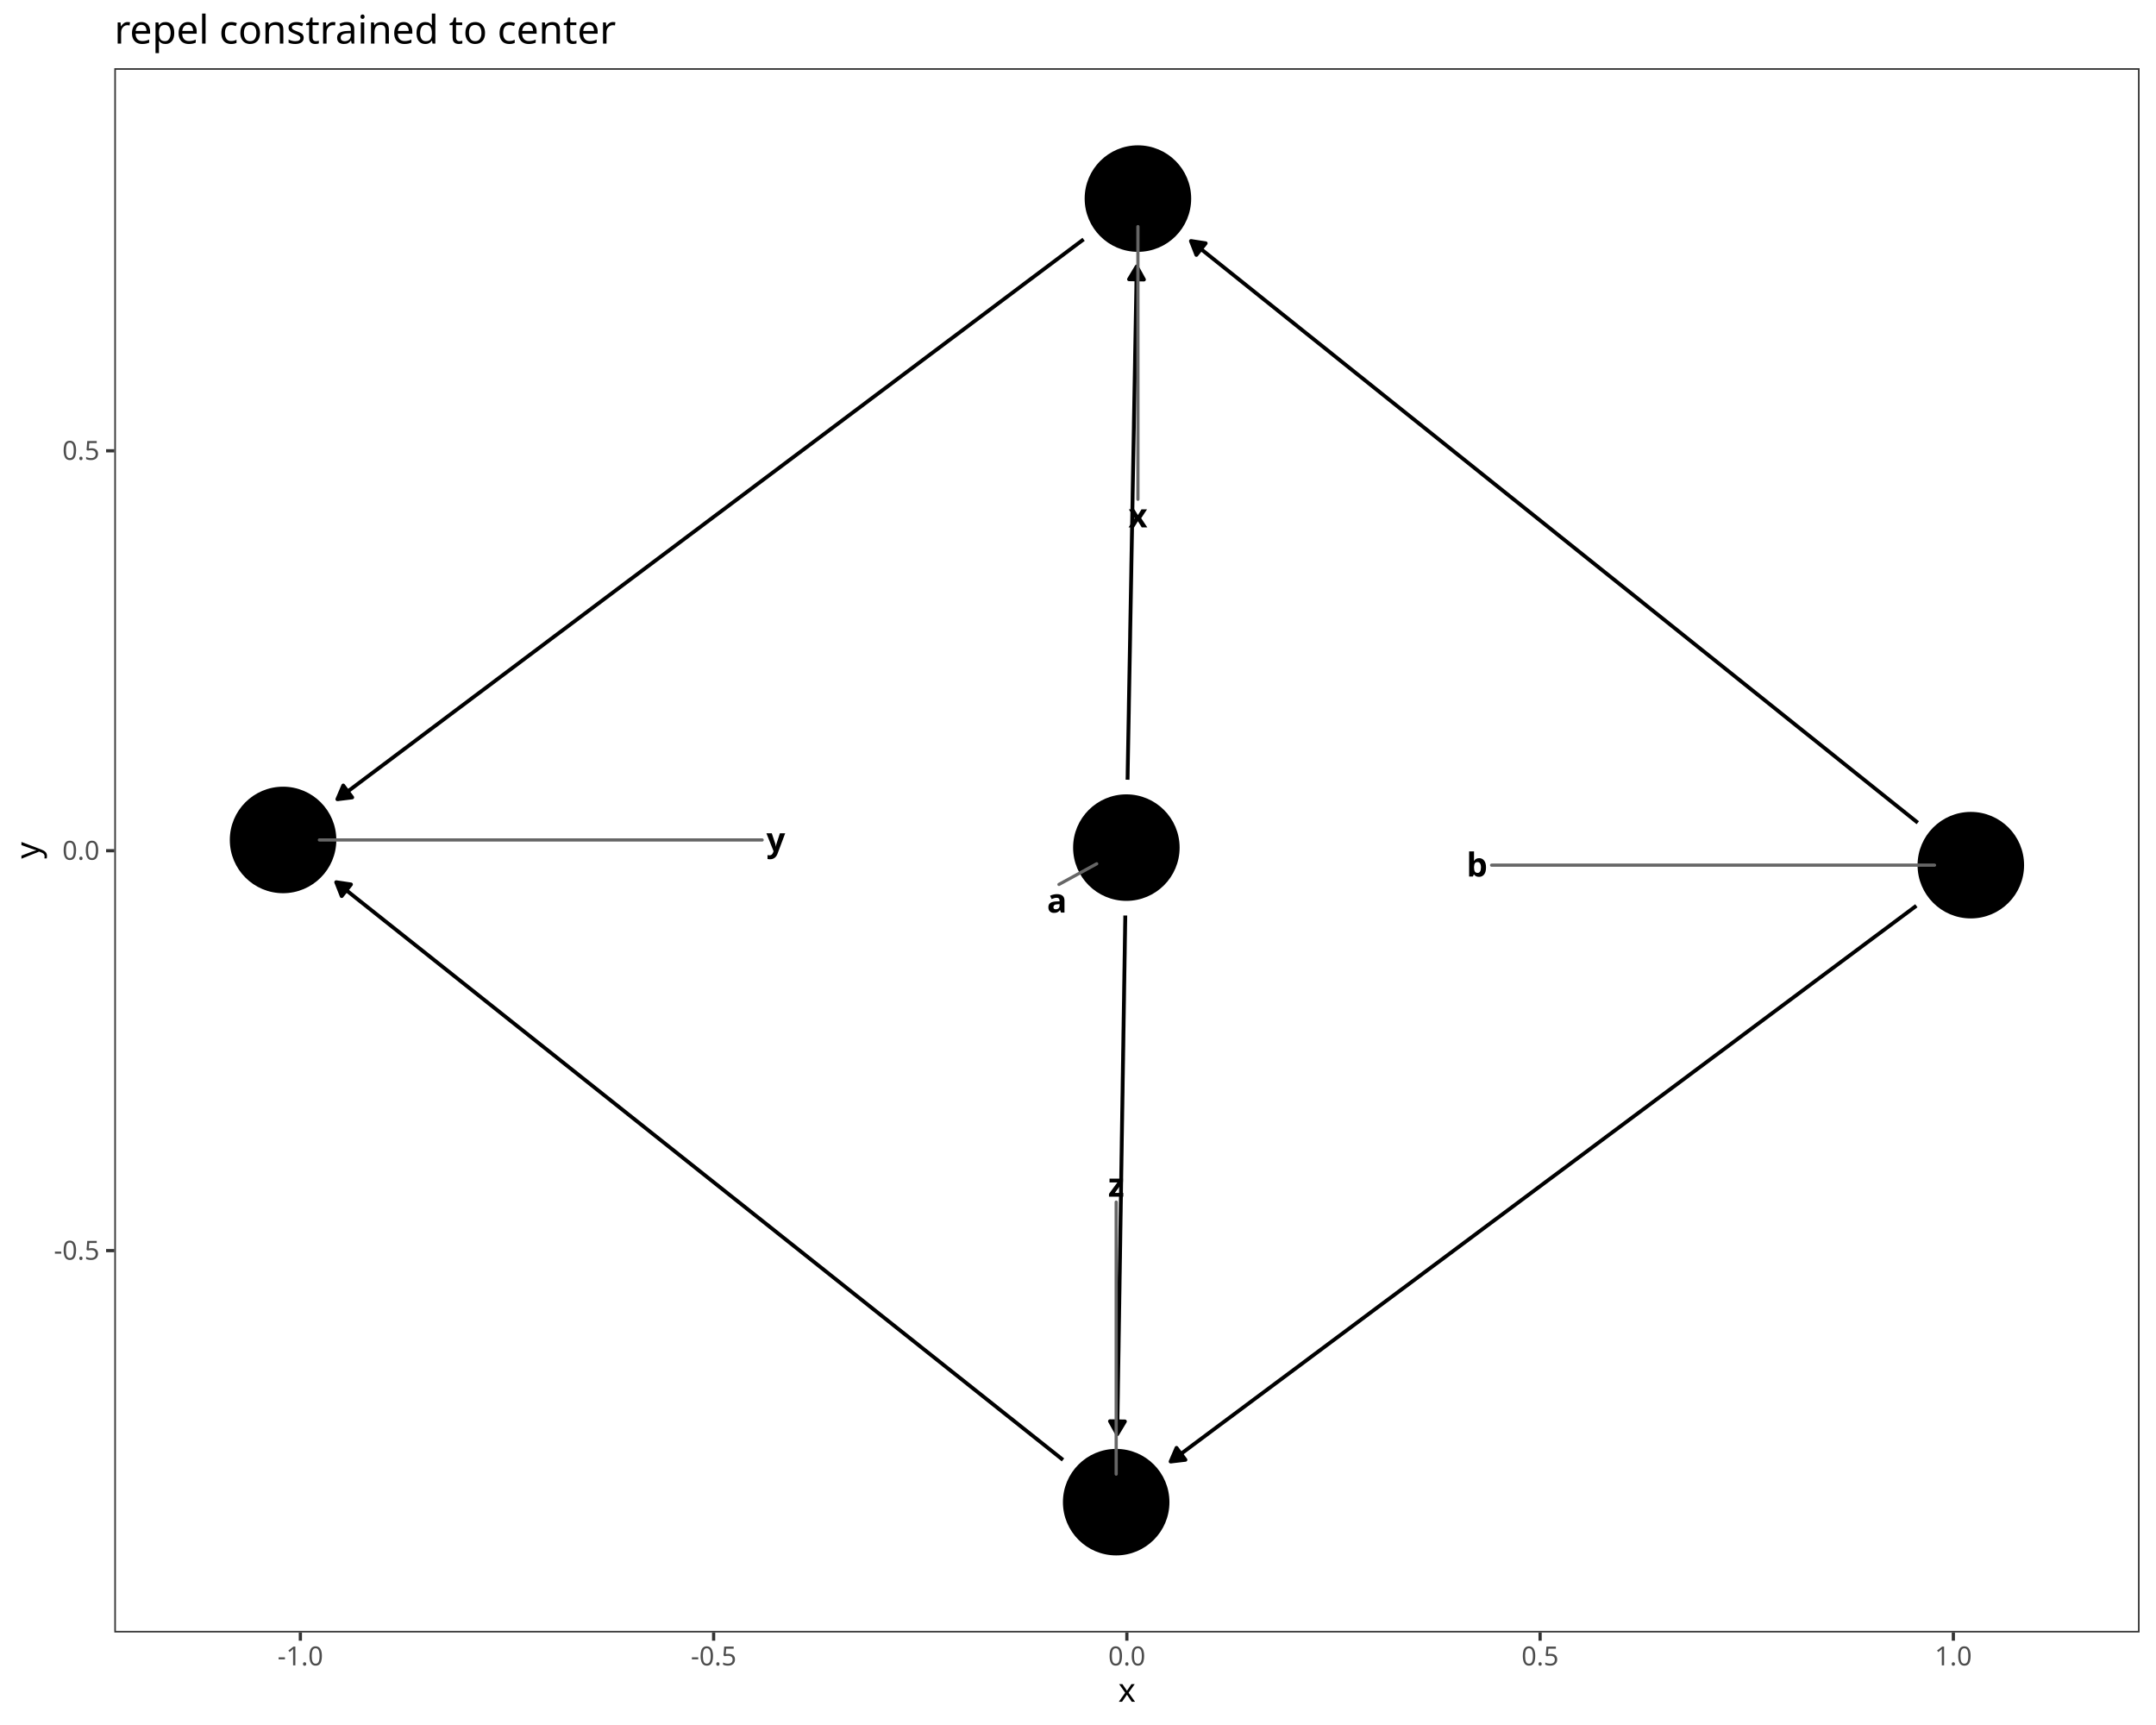
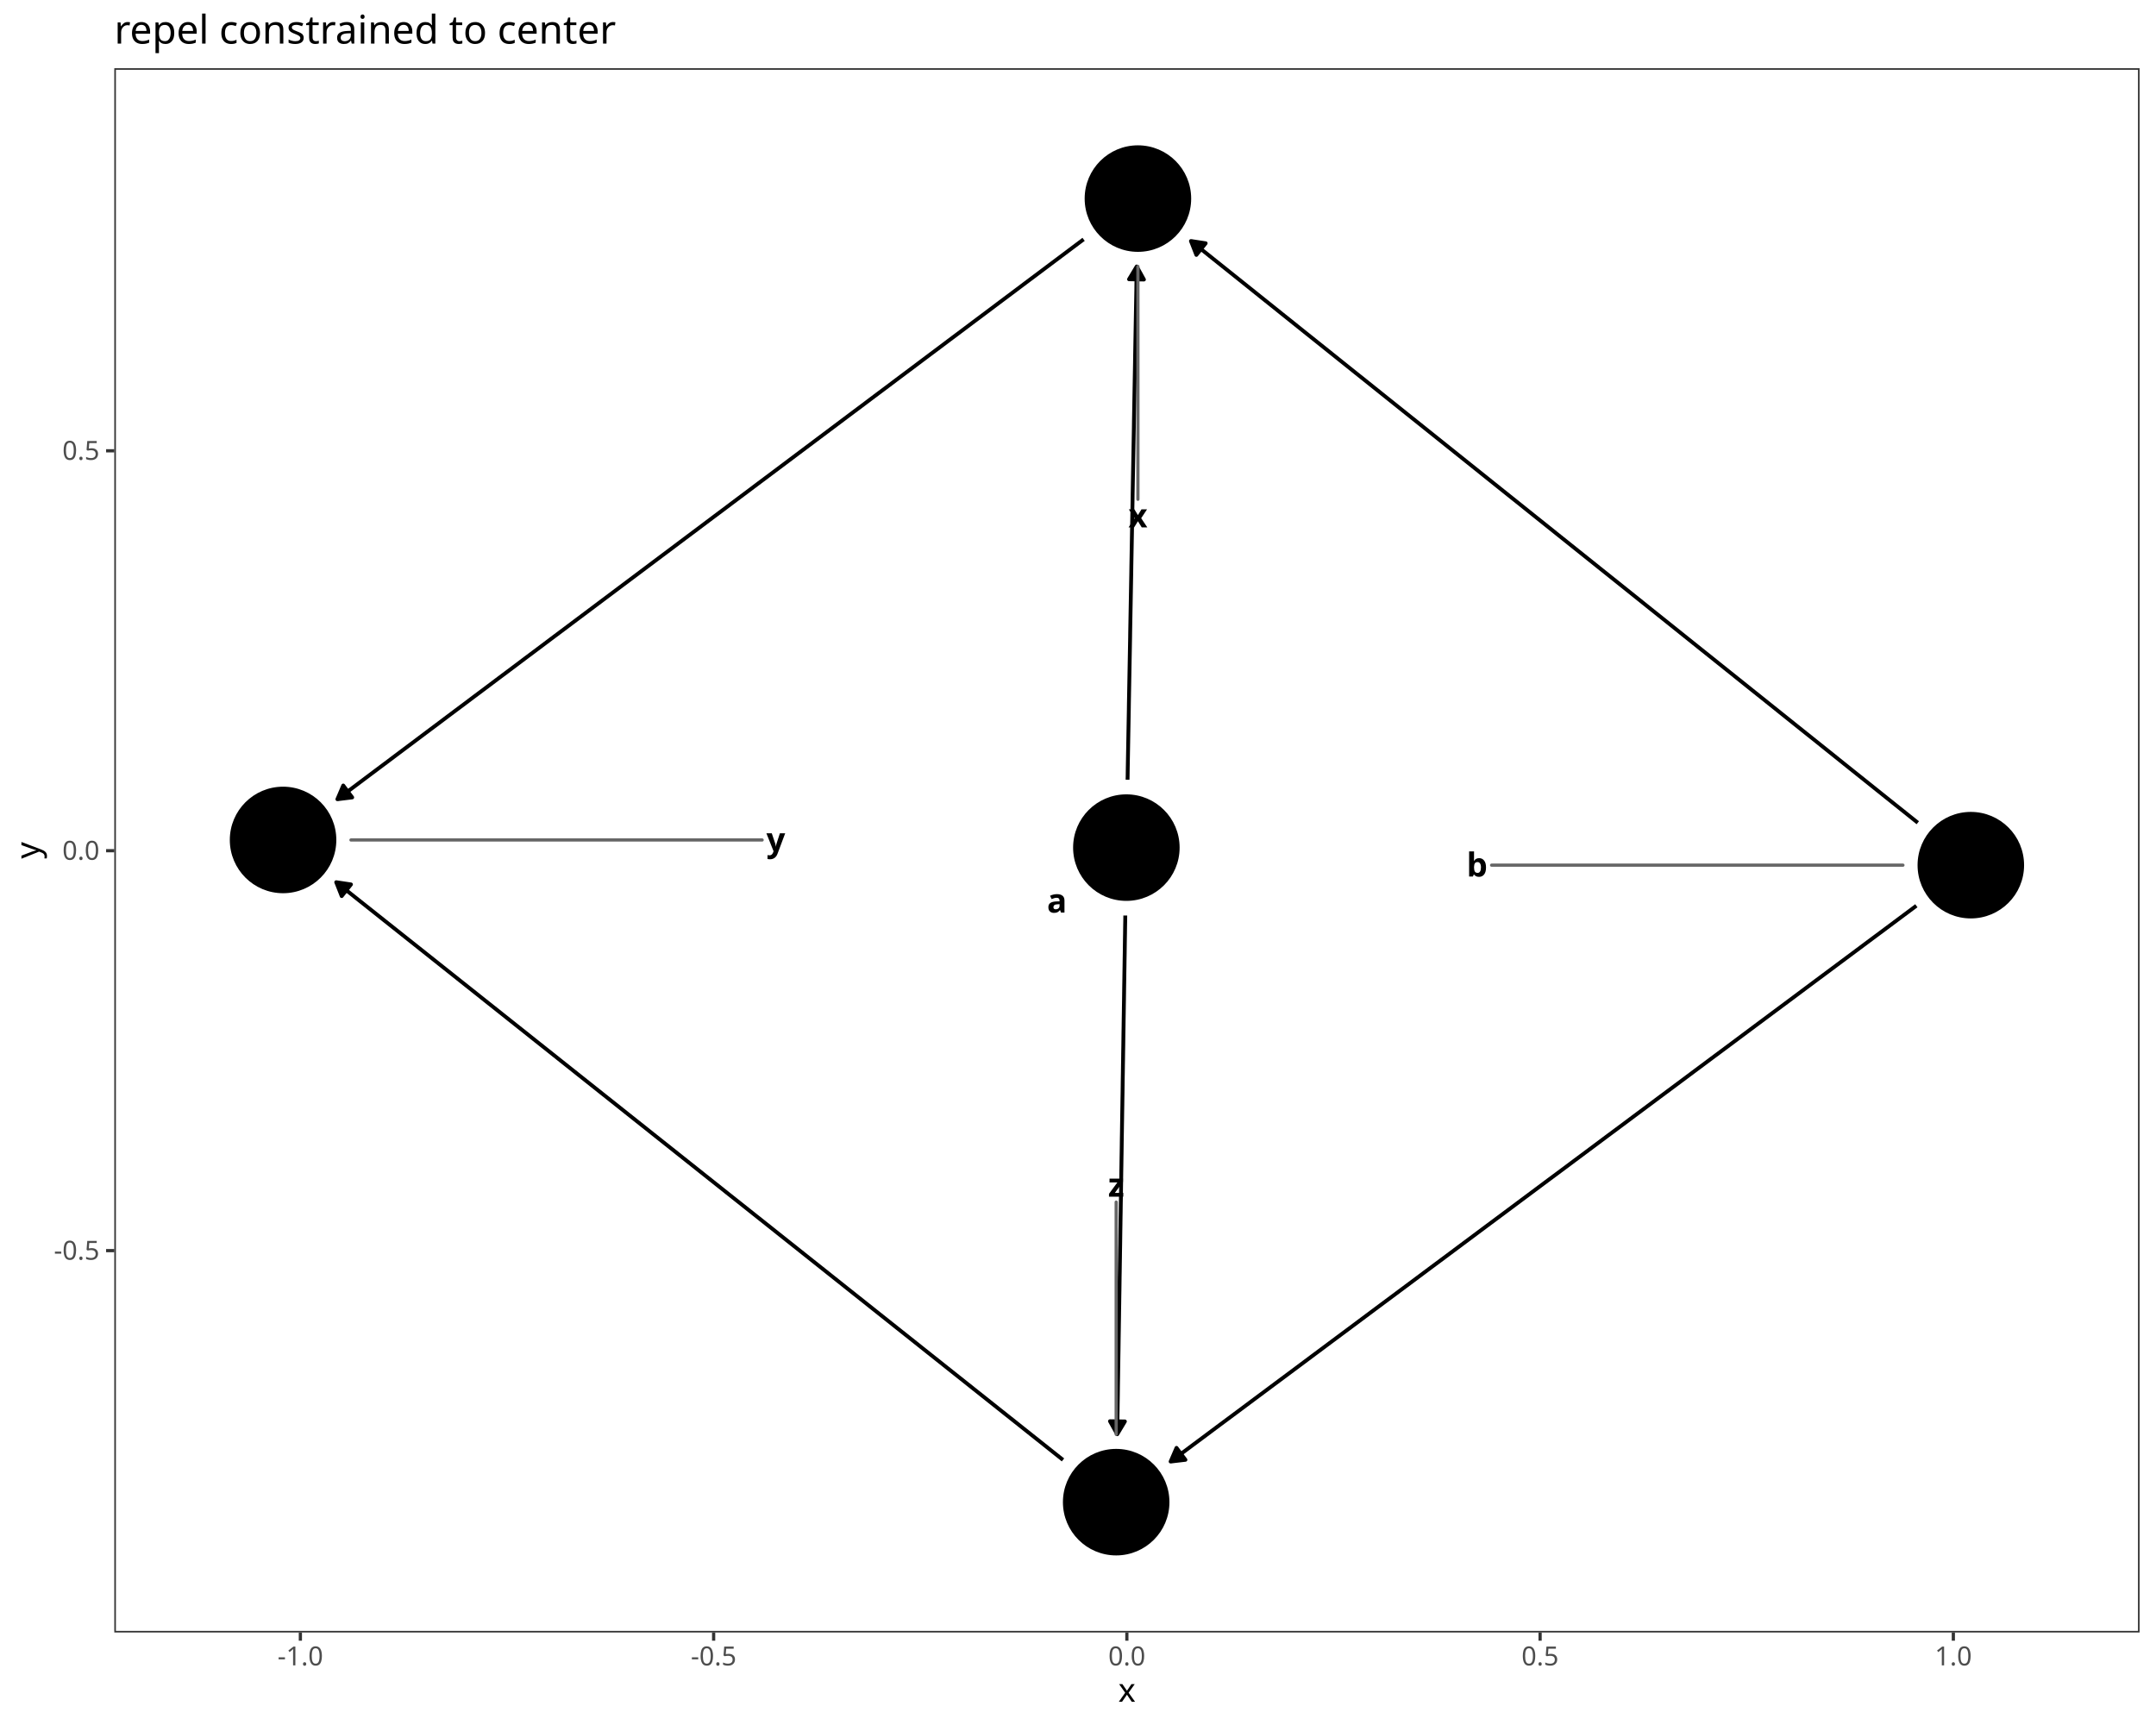
<svg xmlns="http://www.w3.org/2000/svg" class="svglite" data-engine-version="2.0" width="720.00pt" height="576.00pt" viewBox="0 0 720.00 576.00">
  <defs>
    <style type="text/css">
    .svglite line, .svglite polyline, .svglite polygon, .svglite path, .svglite rect, .svglite circle {
      fill: none;
      stroke: #000000;
      stroke-linecap: round;
      stroke-linejoin: round;
      stroke-miterlimit: 10.00;
    }
  </style>
  </defs>
  <rect width="100%" height="100%" style="stroke: none; fill: #FFFFFF;" />
  <defs>
    <clipPath id="cpMC4wMHw3MjAuMDB8MC4wMHw1NzYuMDA=">
      <rect x="0.00" y="0.00" width="720.00" height="576.00" />
    </clipPath>
  </defs>
  <g clip-path="url(#cpMC4wMHw3MjAuMDB8MC4wMHw1NzYuMDA=)">
    <rect x="0.00" y="0.00" width="720.00" height="576.00" style="stroke-width: 1.07; stroke: #FFFFFF; fill: #FFFFFF;" />
  </g>
  <defs>
    <clipPath id="cpMzguMTd8NzE0LjUyfDIyLjc4fDU0NS4xMQ==">
      <rect x="38.17" y="22.78" width="676.35" height="522.33" />
    </clipPath>
  </defs>
  <g clip-path="url(#cpMzguMTd8NzE0LjUyfDIyLjc4fDU0NS4xMQ==)">
    <rect x="38.17" y="22.78" width="676.35" height="522.33" style="stroke-width: 1.07; stroke: none; fill: #FFFFFF;" />
    <polyline points="376.55,260.36 376.58,258.95 376.61,256.76 376.65,254.57 376.69,252.38 376.73,250.19 376.77,248.00 376.81,245.81 376.85,243.63 376.89,241.44 376.93,239.25 376.97,237.06 377.00,234.87 377.04,232.68 377.08,230.49 377.12,228.30 377.16,226.11 377.20,223.92 377.24,221.74 377.28,219.55 377.32,217.36 377.36,215.17 377.40,212.98 377.43,210.79 377.47,208.60 377.51,206.41 377.55,204.22 377.59,202.03 377.63,199.84 377.67,197.66 377.71,195.47 377.75,193.28 377.79,191.09 377.82,188.90 377.86,186.71 377.90,184.52 377.94,182.33 377.98,180.14 378.02,177.95 378.06,175.76 378.10,173.58 378.14,171.39 378.18,169.20 378.22,167.01 378.25,164.82 378.29,162.63 378.33,160.44 378.37,158.25 378.41,156.06 378.45,153.87 378.49,151.68 378.53,149.50 378.57,147.31 378.61,145.12 378.65,142.93 378.68,140.74 378.72,138.55 378.76,136.36 378.80,134.17 378.84,131.98 378.88,129.79 378.92,127.60 378.96,125.42 379.00,123.23 379.04,121.04 379.07,118.85 379.11,116.66 379.15,114.47 379.19,112.28 379.23,110.09 379.27,107.90 379.31,105.71 379.35,103.53 379.39,101.34 379.43,99.15 379.47,96.96 379.50,94.77 379.54,92.58 379.58,90.39 379.61,88.98 " style="stroke-width: 1.28; stroke-linecap: butt;" />
    <polygon points="382.02,93.34 379.61,88.98 377.04,93.25 " style="stroke-width: 1.28; stroke-linecap: butt; fill: #000000;" />
    <polyline points="375.79,305.70 375.77,307.31 375.73,309.52 375.70,311.73 375.66,313.94 375.63,316.14 375.60,318.35 375.56,320.56 375.53,322.77 375.49,324.97 375.46,327.18 375.42,329.39 375.39,331.60 375.36,333.80 375.32,336.01 375.29,338.22 375.25,340.43 375.22,342.64 375.18,344.84 375.15,347.05 375.12,349.26 375.08,351.47 375.05,353.67 375.01,355.88 374.98,358.09 374.94,360.30 374.91,362.50 374.88,364.71 374.84,366.92 374.81,369.13 374.77,371.33 374.74,373.54 374.70,375.75 374.67,377.96 374.63,380.17 374.60,382.37 374.57,384.58 374.53,386.79 374.50,389.00 374.46,391.20 374.43,393.41 374.39,395.62 374.36,397.83 374.33,400.03 374.29,402.24 374.26,404.45 374.22,406.66 374.19,408.86 374.15,411.07 374.12,413.28 374.09,415.49 374.05,417.69 374.02,419.90 373.98,422.11 373.95,424.32 373.91,426.53 373.88,428.73 373.85,430.94 373.81,433.15 373.78,435.36 373.74,437.56 373.71,439.77 373.67,441.98 373.64,444.19 373.60,446.39 373.57,448.60 373.54,450.81 373.50,453.02 373.47,455.22 373.43,457.43 373.40,459.64 373.36,461.85 373.33,464.06 373.30,466.26 373.26,468.47 373.23,470.68 373.19,472.89 373.16,475.09 373.12,477.30 373.10,478.91 " style="stroke-width: 1.28; stroke-linecap: butt;" />
    <polygon points="370.68,474.56 373.10,478.91 375.66,474.64 " style="stroke-width: 1.28; stroke-linecap: butt; fill: #000000;" />
    <polyline points="640.45,274.72 638.49,273.15 635.68,270.90 632.87,268.66 630.06,266.41 627.25,264.16 624.44,261.91 621.63,259.66 618.82,257.42 616.01,255.17 613.21,252.92 610.40,250.67 607.59,248.42 604.78,246.17 601.97,243.93 599.16,241.68 596.35,239.43 593.54,237.18 590.73,234.93 587.92,232.68 585.11,230.44 582.30,228.19 579.49,225.94 576.68,223.69 573.87,221.44 571.06,219.19 568.25,216.95 565.44,214.70 562.63,212.45 559.82,210.20 557.01,207.95 554.20,205.70 551.39,203.46 548.59,201.21 545.78,198.96 542.97,196.71 540.16,194.46 537.35,192.21 534.54,189.97 531.73,187.72 528.92,185.47 526.11,183.22 523.30,180.97 520.49,178.73 517.68,176.48 514.87,174.23 512.06,171.98 509.25,169.73 506.44,167.48 503.63,165.24 500.82,162.99 498.01,160.74 495.20,158.49 492.39,156.24 489.58,153.99 486.78,151.75 483.97,149.50 481.16,147.25 478.35,145.00 475.54,142.75 472.73,140.50 469.92,138.26 467.11,136.01 464.30,133.76 461.49,131.51 458.68,129.26 455.87,127.01 453.06,124.77 450.25,122.52 447.44,120.27 444.63,118.02 441.82,115.77 439.01,113.52 436.20,111.28 433.39,109.03 430.58,106.78 427.77,104.53 424.97,102.28 422.16,100.04 419.35,97.79 416.54,95.54 413.73,93.29 410.92,91.04 408.11,88.79 405.30,86.55 402.49,84.30 399.68,82.05 397.72,80.48 " style="stroke-width: 1.28; stroke-linecap: butt;" />
    <polygon points="402.64,81.23 397.72,80.48 399.53,85.12 " style="stroke-width: 1.28; stroke-linecap: butt; fill: #000000;" />
    <polyline points="639.97,302.44 637.98,303.93 635.09,306.08 632.21,308.23 629.33,310.38 626.45,312.52 623.56,314.67 620.68,316.82 617.80,318.97 614.91,321.12 612.03,323.27 609.15,325.41 606.26,327.56 603.38,329.71 600.50,331.86 597.62,334.01 594.73,336.16 591.85,338.30 588.97,340.45 586.08,342.60 583.20,344.75 580.32,346.90 577.44,349.05 574.55,351.20 571.67,353.34 568.79,355.49 565.90,357.64 563.02,359.79 560.14,361.94 557.25,364.09 554.37,366.23 551.49,368.38 548.61,370.53 545.72,372.68 542.84,374.83 539.96,376.98 537.07,379.12 534.19,381.27 531.31,383.42 528.43,385.57 525.54,387.72 522.66,389.87 519.78,392.02 516.89,394.16 514.01,396.31 511.13,398.46 508.24,400.61 505.36,402.76 502.48,404.91 499.60,407.05 496.71,409.20 493.83,411.35 490.95,413.50 488.06,415.65 485.18,417.80 482.30,419.95 479.42,422.09 476.53,424.24 473.65,426.39 470.77,428.54 467.88,430.69 465.00,432.84 462.12,434.98 459.23,437.13 456.35,439.28 453.47,441.43 450.59,443.58 447.70,445.73 444.82,447.87 441.94,450.02 439.05,452.17 436.17,454.32 433.29,456.47 430.41,458.62 427.52,460.77 424.64,462.91 421.76,465.06 418.87,467.21 415.99,469.36 413.11,471.51 410.22,473.66 407.34,475.80 404.46,477.95 401.58,480.10 398.69,482.25 395.81,484.40 392.93,486.55 390.93,488.03 " style="stroke-width: 1.28; stroke-linecap: butt;" />
    <polygon points="392.90,483.46 390.93,488.03 395.88,487.45 " style="stroke-width: 1.28; stroke-linecap: butt; fill: #000000;" />
    <polyline points="361.87,79.92 359.83,81.45 356.94,83.62 354.06,85.78 351.18,87.94 348.29,90.11 345.41,92.27 342.52,94.43 339.64,96.60 336.76,98.76 333.87,100.92 330.99,103.09 328.11,105.25 325.22,107.41 322.34,109.58 319.46,111.74 316.57,113.90 313.69,116.07 310.80,118.23 307.92,120.39 305.04,122.56 302.15,124.72 299.27,126.88 296.39,129.05 293.50,131.21 290.62,133.37 287.74,135.54 284.85,137.70 281.97,139.86 279.08,142.03 276.20,144.19 273.32,146.35 270.43,148.52 267.55,150.68 264.67,152.84 261.78,155.01 258.90,157.17 256.02,159.33 253.13,161.49 250.25,163.66 247.36,165.82 244.48,167.98 241.60,170.15 238.71,172.31 235.83,174.47 232.95,176.64 230.06,178.80 227.18,180.96 224.30,183.13 221.41,185.29 218.53,187.45 215.64,189.62 212.76,191.78 209.88,193.94 206.99,196.11 204.11,198.27 201.23,200.43 198.34,202.60 195.46,204.76 192.58,206.92 189.69,209.09 186.81,211.25 183.92,213.41 181.04,215.58 178.16,217.74 175.27,219.90 172.39,222.07 169.51,224.23 166.62,226.39 163.74,228.56 160.86,230.72 157.97,232.88 155.09,235.05 152.20,237.21 149.32,239.37 146.44,241.54 143.55,243.70 140.67,245.86 137.79,248.03 134.90,250.19 132.02,252.35 129.14,254.52 126.25,256.68 123.37,258.84 120.48,261.01 117.60,263.17 114.72,265.33 112.67,266.87 " style="stroke-width: 1.28; stroke-linecap: butt;" />
    <polygon points="114.63,262.29 112.67,266.87 117.62,266.27 " style="stroke-width: 1.28; stroke-linecap: butt; fill: #000000;" />
    <polyline points="354.99,487.48 353.07,485.95 350.26,483.72 347.45,481.48 344.64,479.25 341.83,477.02 339.02,474.78 336.21,472.55 333.40,470.32 330.59,468.08 327.78,465.85 324.97,463.62 322.16,461.38 319.35,459.15 316.54,456.92 313.73,454.68 310.92,452.45 308.11,450.22 305.30,447.98 302.49,445.75 299.68,443.52 296.87,441.28 294.06,439.05 291.25,436.82 288.44,434.58 285.63,432.35 282.82,430.12 280.01,427.88 277.20,425.65 274.39,423.41 271.58,421.18 268.77,418.95 265.96,416.71 263.15,414.48 260.34,412.25 257.53,410.01 254.72,407.78 251.91,405.55 249.10,403.31 246.29,401.08 243.47,398.85 240.66,396.61 237.85,394.38 235.04,392.15 232.23,389.91 229.42,387.68 226.61,385.45 223.80,383.21 220.99,380.98 218.18,378.75 215.37,376.51 212.56,374.28 209.75,372.05 206.94,369.81 204.13,367.58 201.32,365.35 198.51,363.11 195.70,360.88 192.89,358.65 190.08,356.41 187.27,354.18 184.46,351.94 181.65,349.71 178.84,347.48 176.03,345.24 173.22,343.01 170.41,340.78 167.60,338.54 164.79,336.31 161.98,334.08 159.17,331.84 156.36,329.61 153.55,327.38 150.74,325.14 147.93,322.91 145.12,320.68 142.31,318.44 139.50,316.21 136.69,313.98 133.87,311.74 131.06,309.51 128.25,307.28 125.44,305.04 122.63,302.81 119.82,300.58 117.01,298.34 114.20,296.11 112.28,294.58 " style="stroke-width: 1.28; stroke-linecap: butt;" />
    <polygon points="117.21,295.32 112.28,294.58 114.11,299.22 " style="stroke-width: 1.28; stroke-linecap: butt; fill: #000000;" />
    <circle cx="376.15" cy="283.03" r="17.43" style="stroke-width: 0.71; fill: #000000;" />
    <circle cx="658.16" cy="288.89" r="17.43" style="stroke-width: 0.71; fill: #000000;" />
    <circle cx="380.01" cy="66.31" r="17.43" style="stroke-width: 0.71; fill: #000000;" />
    <circle cx="94.53" cy="280.47" r="17.43" style="stroke-width: 0.71; fill: #000000;" />
    <circle cx="372.75" cy="501.59" r="17.43" style="stroke-width: 0.71; fill: #000000;" />
-     <line x1="353.64" y1="295.32" x2="366.25" y2="288.43" style="stroke-width: 1.07; stroke: #666666;" />
-     <line x1="498.12" y1="288.89" x2="646.04" y2="288.89" style="stroke-width: 1.07; stroke: #666666;" />
-     <line x1="380.01" y1="166.72" x2="380.01" y2="75.67" style="stroke-width: 1.07; stroke: #666666;" />
-     <line x1="254.52" y1="280.48" x2="106.65" y2="280.47" style="stroke-width: 1.07; stroke: #666666;" />
-     <line x1="372.75" y1="401.40" x2="372.75" y2="492.23" style="stroke-width: 1.07; stroke: #666666;" />
+     <line x1="498.12" y1="288.89" x2="635.49" y2="288.89" style="stroke-width: 1.07; stroke: #666666;" />
+     <line x1="380.01" y1="166.72" x2="380.01" y2="88.98" style="stroke-width: 1.07; stroke: #666666;" />
+     <line x1="254.52" y1="280.48" x2="117.20" y2="280.48" style="stroke-width: 1.07; stroke: #666666;" />
+     <line x1="372.75" y1="401.40" x2="372.75" y2="478.92" style="stroke-width: 1.07; stroke: #666666;" />
    <text x="352.97" y="304.72" text-anchor="middle" style="font-size: 11.04px; font-weight: bold; font-family: sans;" textLength="6.14px" lengthAdjust="spacingAndGlyphs">a</text>
    <text x="493.25" y="292.69" text-anchor="middle" style="font-size: 11.04px; font-weight: bold; font-family: sans;" textLength="6.14px" lengthAdjust="spacingAndGlyphs">b</text>
    <text x="380.01" y="176.11" text-anchor="middle" style="font-size: 11.04px; font-weight: bold; font-family: sans;" textLength="5.52px" lengthAdjust="spacingAndGlyphs">x</text>
    <text x="259.08" y="284.27" text-anchor="middle" style="font-size: 11.04px; font-weight: bold; font-family: sans;" textLength="5.52px" lengthAdjust="spacingAndGlyphs">y</text>
    <text x="372.75" y="399.60" text-anchor="middle" style="font-size: 11.04px; font-weight: bold; font-family: sans;" textLength="5.52px" lengthAdjust="spacingAndGlyphs">z</text>
    <rect x="38.17" y="22.78" width="676.35" height="522.33" style="stroke-width: 1.07; stroke: #333333;" />
  </g>
  <g clip-path="url(#cpMC4wMHw3MjAuMDB8MC4wMHw1NzYuMDA=)">
    <text x="33.24" y="420.63" text-anchor="end" style="font-size: 8.80px; fill: #4D4D4D; font-family: sans;" textLength="15.16px" lengthAdjust="spacingAndGlyphs">-0.5</text>
    <text x="33.24" y="287.09" text-anchor="end" style="font-size: 8.80px; fill: #4D4D4D; font-family: sans;" textLength="12.23px" lengthAdjust="spacingAndGlyphs">0.0</text>
    <text x="33.24" y="153.54" text-anchor="end" style="font-size: 8.80px; fill: #4D4D4D; font-family: sans;" textLength="12.23px" lengthAdjust="spacingAndGlyphs">0.5</text>
    <polyline points="35.43,417.60 38.17,417.60 " style="stroke-width: 1.07; stroke: #333333; stroke-linecap: butt;" />
    <polyline points="35.43,284.06 38.17,284.06 " style="stroke-width: 1.07; stroke: #333333; stroke-linecap: butt;" />
    <polyline points="35.43,150.52 38.17,150.52 " style="stroke-width: 1.07; stroke: #333333; stroke-linecap: butt;" />
    <polyline points="100.31,547.85 100.31,545.11 " style="stroke-width: 1.07; stroke: #333333; stroke-linecap: butt;" />
    <polyline points="238.32,547.85 238.32,545.11 " style="stroke-width: 1.07; stroke: #333333; stroke-linecap: butt;" />
    <polyline points="376.32,547.85 376.32,545.11 " style="stroke-width: 1.07; stroke: #333333; stroke-linecap: butt;" />
    <polyline points="514.32,547.85 514.32,545.11 " style="stroke-width: 1.07; stroke: #333333; stroke-linecap: butt;" />
    <polyline points="652.32,547.85 652.32,545.11 " style="stroke-width: 1.07; stroke: #333333; stroke-linecap: butt;" />
    <text x="100.31" y="556.10" text-anchor="middle" style="font-size: 8.80px; fill: #4D4D4D; font-family: sans;" textLength="15.16px" lengthAdjust="spacingAndGlyphs">-1.0</text>
    <text x="238.32" y="556.10" text-anchor="middle" style="font-size: 8.80px; fill: #4D4D4D; font-family: sans;" textLength="15.16px" lengthAdjust="spacingAndGlyphs">-0.5</text>
    <text x="376.32" y="556.10" text-anchor="middle" style="font-size: 8.80px; fill: #4D4D4D; font-family: sans;" textLength="12.23px" lengthAdjust="spacingAndGlyphs">0.0</text>
    <text x="514.32" y="556.10" text-anchor="middle" style="font-size: 8.80px; fill: #4D4D4D; font-family: sans;" textLength="12.23px" lengthAdjust="spacingAndGlyphs">0.5</text>
    <text x="652.32" y="556.10" text-anchor="middle" style="font-size: 8.80px; fill: #4D4D4D; font-family: sans;" textLength="12.23px" lengthAdjust="spacingAndGlyphs">1.0</text>
    <text x="376.34" y="568.24" text-anchor="middle" style="font-size: 11.00px; font-family: sans;" textLength="5.50px" lengthAdjust="spacingAndGlyphs">x</text>
    <text transform="translate(13.05,283.95) rotate(-90)" text-anchor="middle" style="font-size: 11.00px; font-family: sans;" textLength="5.50px" lengthAdjust="spacingAndGlyphs">y</text>
    <text x="38.17" y="14.56" style="font-size: 13.20px; font-family: sans;" textLength="156.31px" lengthAdjust="spacingAndGlyphs">repel constrained to center</text>
  </g>
</svg>
